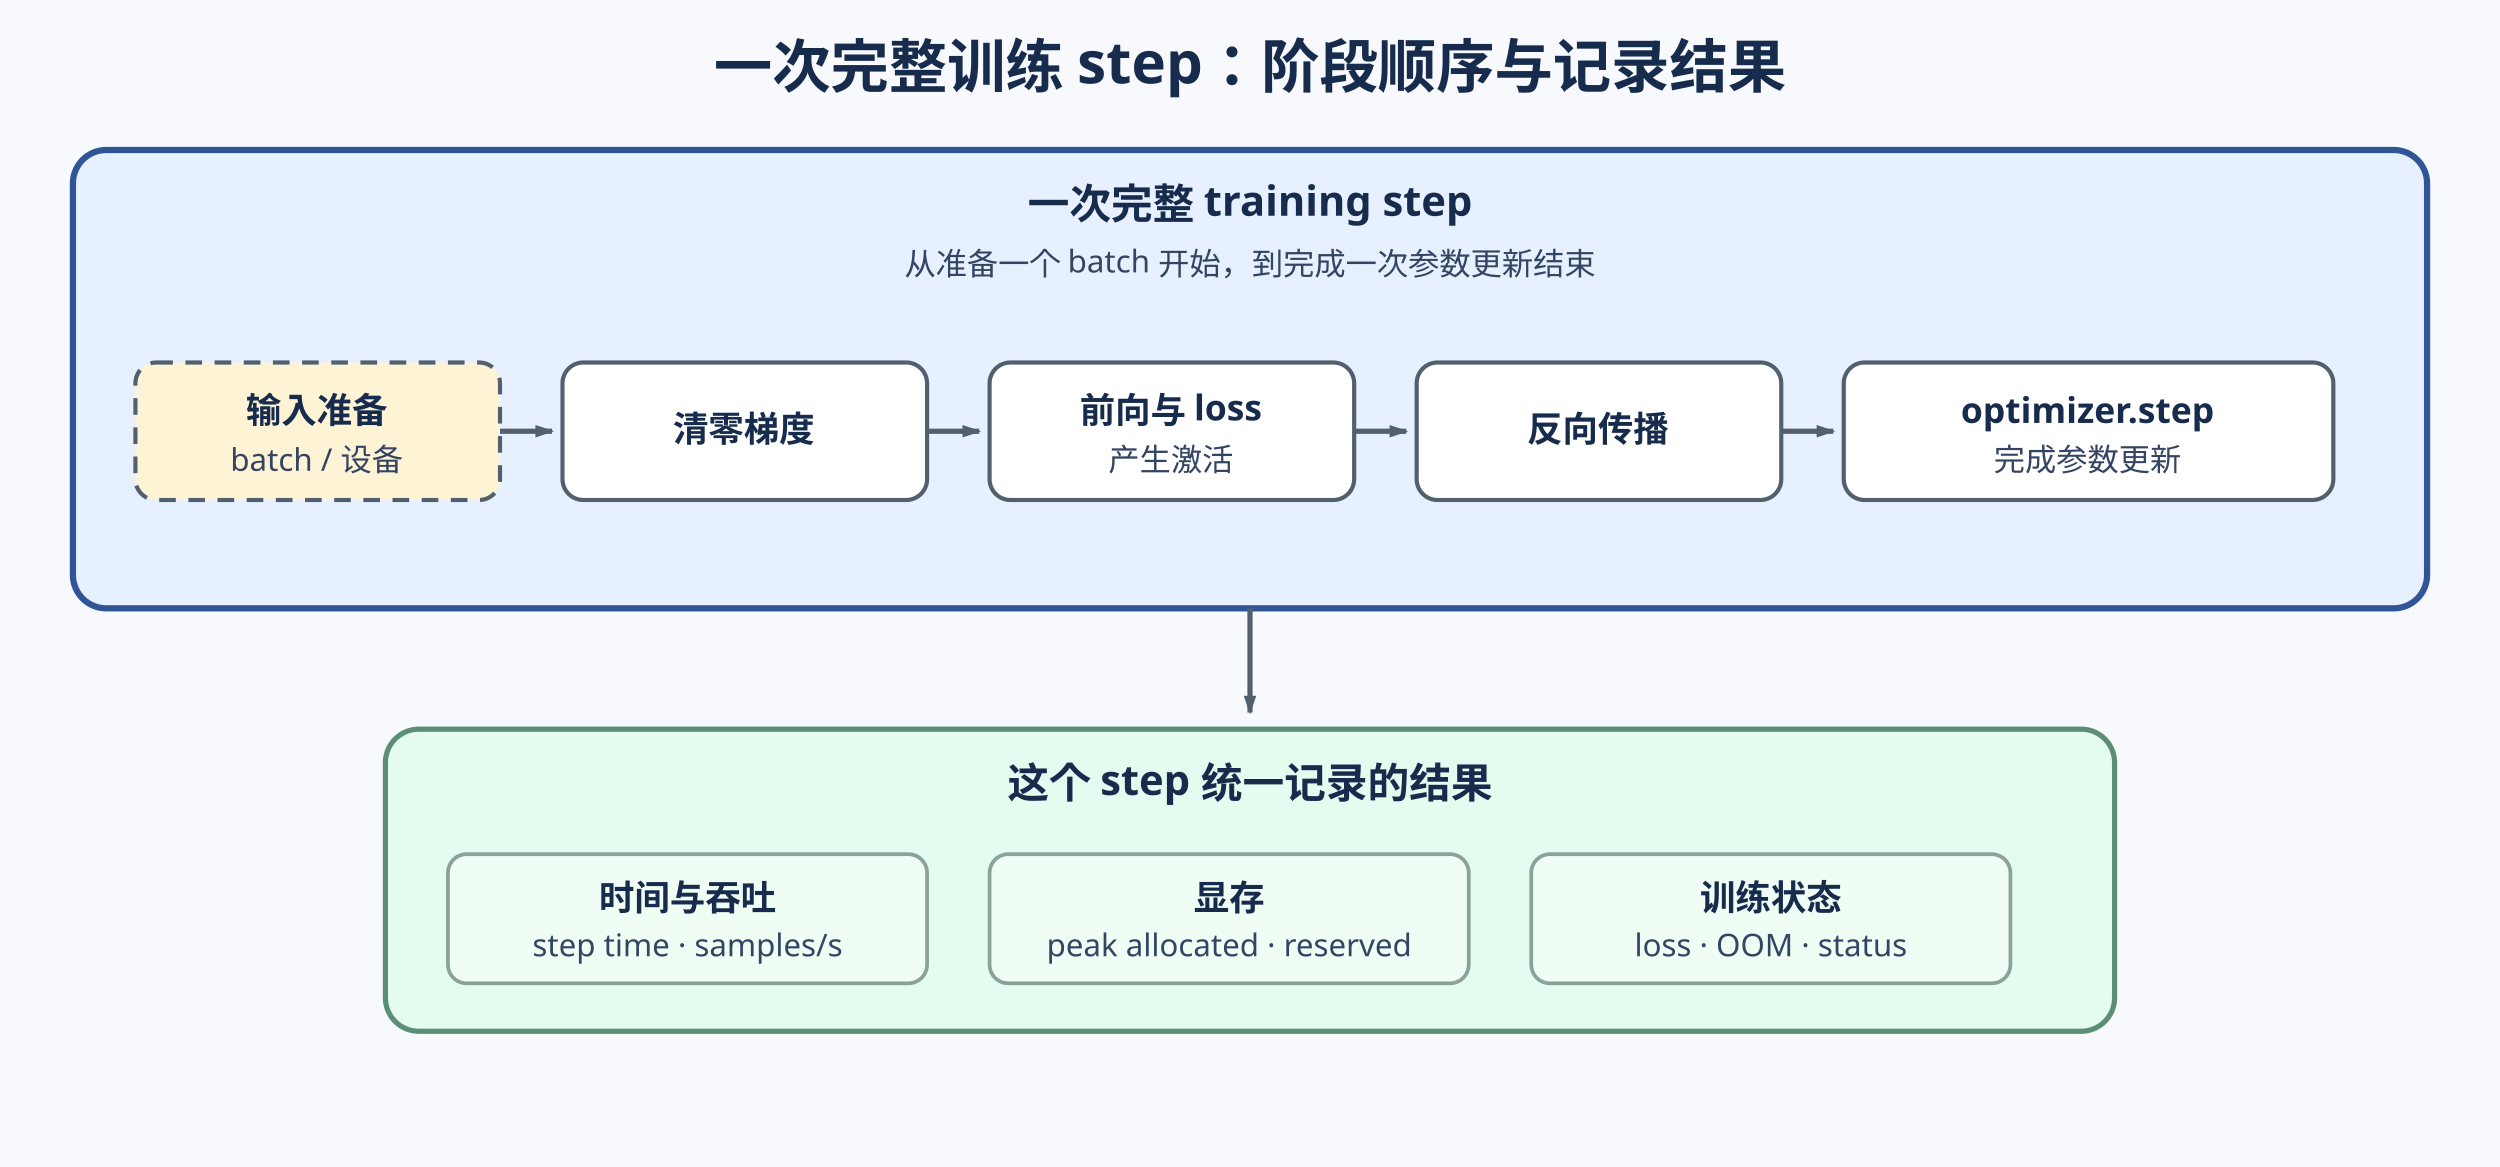
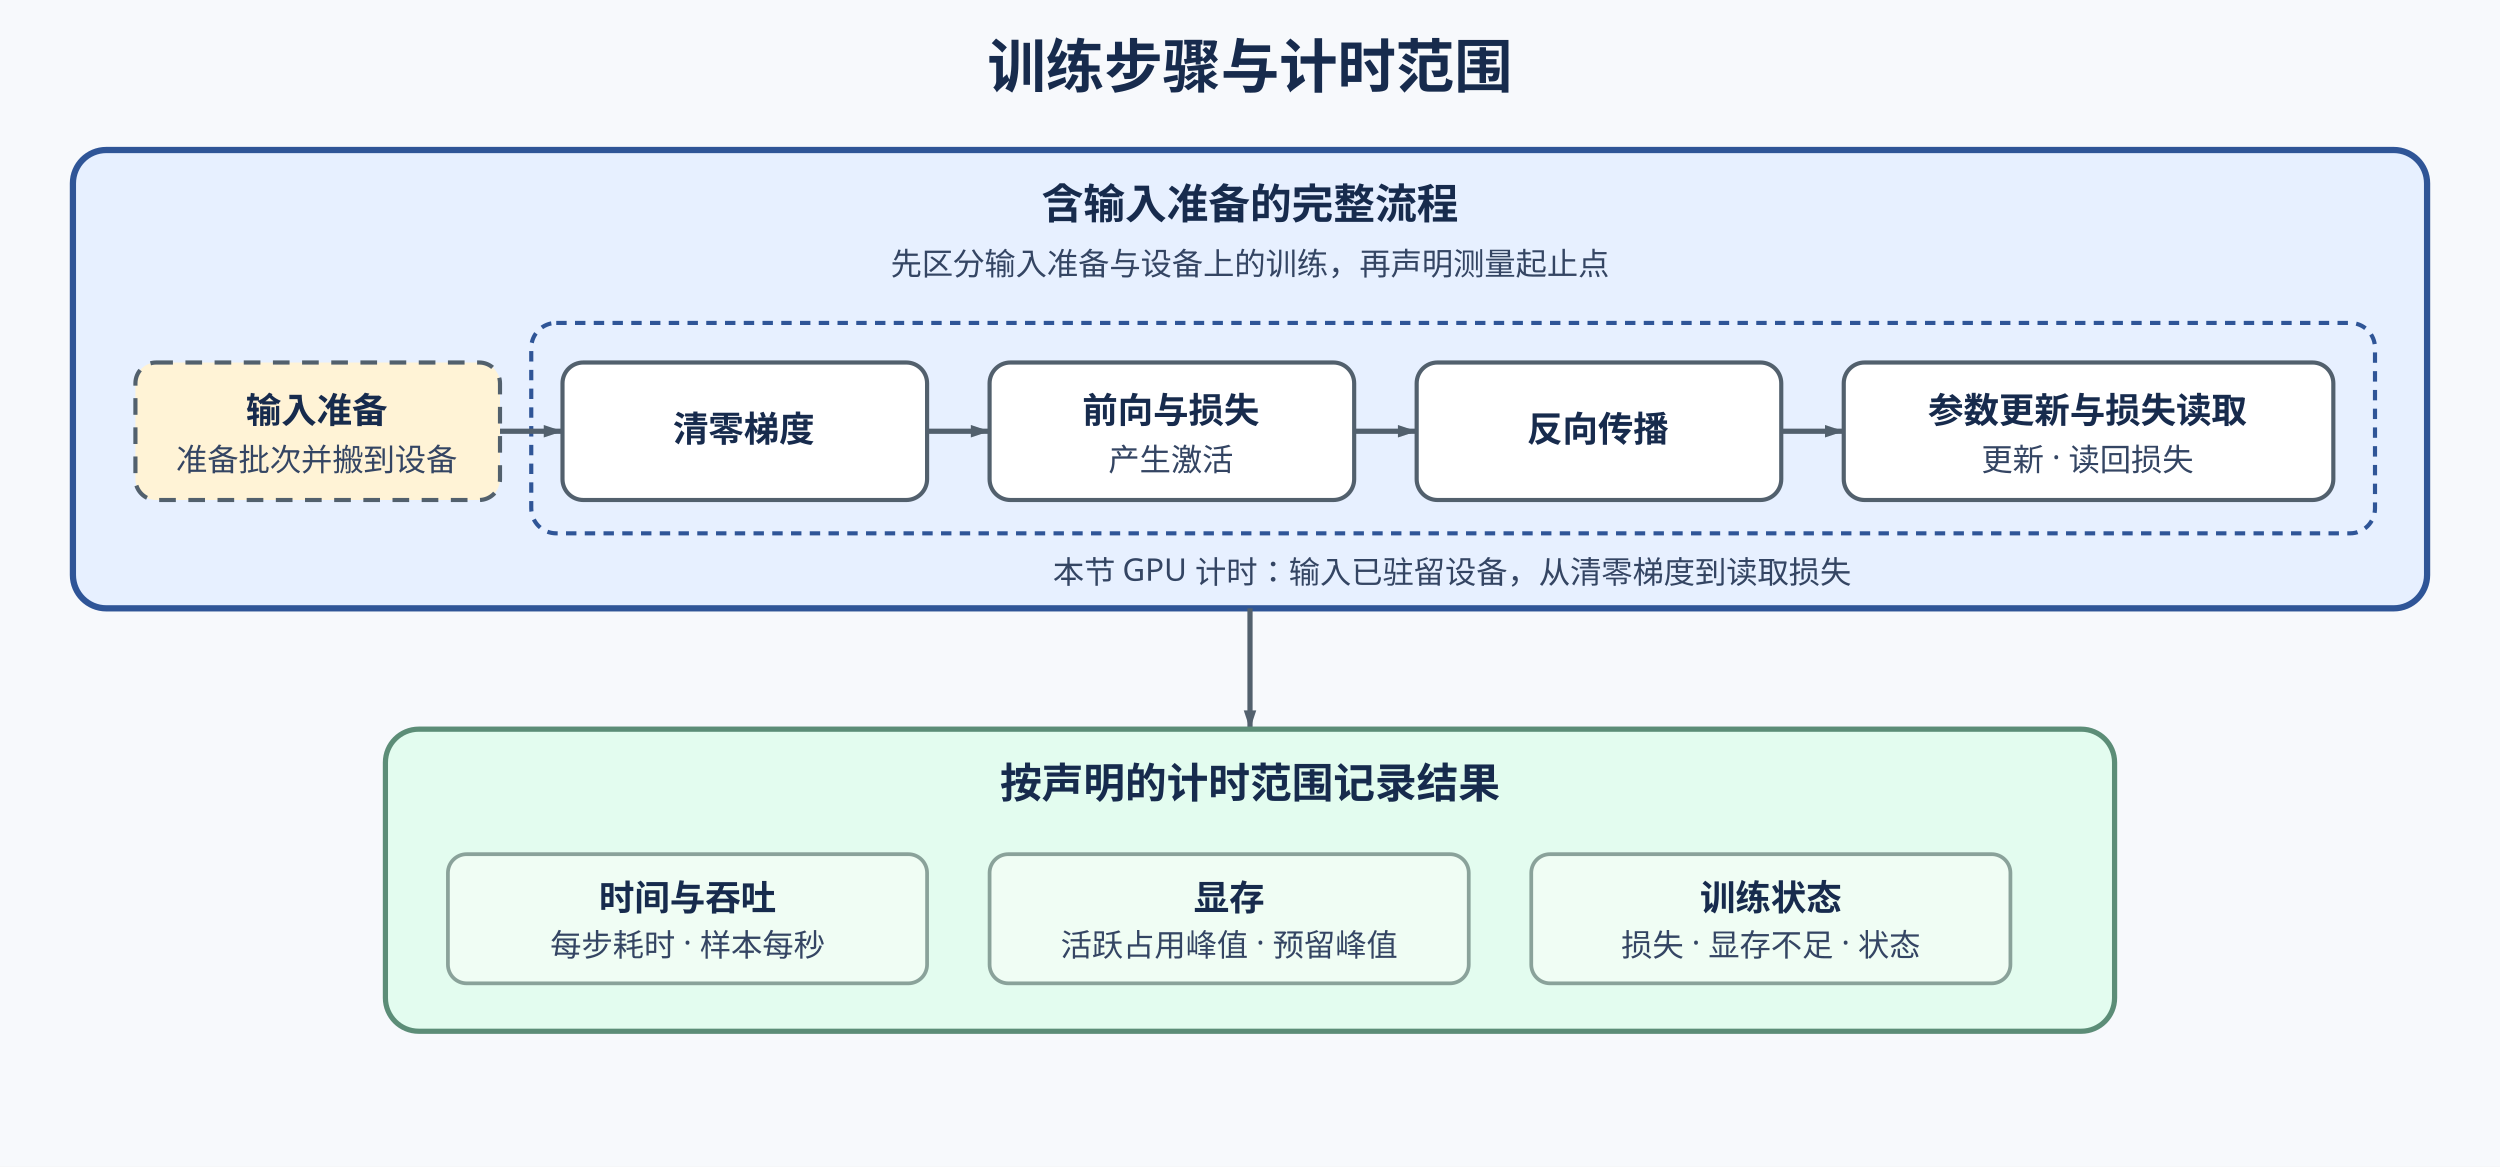
- <svg xmlns="http://www.w3.org/2000/svg" width="1200" height="560" viewBox="0 0 1200 560">
+ <svg xmlns="http://www.w3.org/2000/svg" width="1200" height="560" viewBox="0 0 1200 560" role="img" aria-labelledby="title desc">
  <defs>
-     <marker id="arrow" markerWidth="9" markerHeight="9" refX="8" refY="3" orient="auto" markerUnits="userSpaceOnUse">
+     <marker id="arrow" markerWidth="9" markerHeight="9" refX="9" refY="3" orient="auto" markerUnits="userSpaceOnUse">
      <path d="M0,0 L9,3 L0,6 Z" fill="#52606d" />
    </marker>
    <style>
      .title{font-family:sans-serif;font-size:28px;font-weight:700;fill:#172b4d}
      .section{font-family:sans-serif;font-size:20px;font-weight:700;fill:#172b4d}
      .label{font-family:sans-serif;font-size:17px;font-weight:600;fill:#172b4d}
      .small{font-family:sans-serif;font-size:15px;fill:#344563}
      .box{stroke:#52606d;stroke-width:2;rx:10}
      .metric{stroke:#8aa29a;stroke-width:1.8;rx:9}
      .line{stroke:#52606d;stroke-width:2.5;fill:none;marker-end:url(#arrow)}
    </style>
  </defs>
  <rect width="1200" height="560" fill="#f7f9fc" />
-   <text x="600" y="42" text-anchor="middle" class="title">一次完整训练 step：阶段顺序与记录结果</text>
+   <text x="600" y="42" text-anchor="middle" class="title">训练步骤与计时范围</text>
  <rect x="35" y="72" width="1130" height="220" rx="16" fill="#e7f0ff" stroke="#2f5597" stroke-width="3" />
-   <text x="600" y="105" text-anchor="middle" class="section">一次完整 training step</text>
-   <text x="600" y="132" text-anchor="middle" class="small">从准备一个 batch 开始，到完成一次参数更新结束</text>
+   <text x="600" y="105" text-anchor="middle" class="section">含输入准备的完整流程</text>
+   <text x="600" y="132" text-anchor="middle" class="small">先区分输入准备与设备上的训练，再声明测量起止点</text>
+   <rect x="255" y="155" width="885" height="101" rx="12" fill="none" stroke="#2f5597" stroke-width="2" stroke-dasharray="5 4" />
+   <text x="697" y="280" text-anchor="middle" class="small">本节 GPU 计时：输入已驻留设备，从清零梯度到读取损失</text>
  <rect x="65" y="174" width="175" height="66" class="box" fill="#fff3d6" stroke-dasharray="8 6" />
  <text x="152" y="203" text-anchor="middle" class="label">输入准备</text>
-   <text x="152" y="226" text-anchor="middle" class="small">batch / 设备</text>
+   <text x="152" y="226" text-anchor="middle" class="small">准备批次并搬到设备</text>
  <rect x="270" y="174" width="175" height="66" class="box" fill="#ffffff" />
  <text x="357" y="212" text-anchor="middle" class="label">清零梯度</text>
  <rect x="475" y="174" width="175" height="66" class="box" fill="#ffffff" />
-   <text x="562" y="203" text-anchor="middle" class="label">前向与 loss</text>
+   <text x="562" y="203" text-anchor="middle" class="label">前向与损失</text>
  <text x="562" y="226" text-anchor="middle" class="small">产生激活</text>
  <rect x="680" y="174" width="175" height="66" class="box" fill="#ffffff" />
  <text x="767" y="212" text-anchor="middle" class="label">反向传播</text>
  <rect x="885" y="174" width="235" height="66" class="box" fill="#ffffff" />
-   <text x="1002" y="203" text-anchor="middle" class="label">optimizer.step</text>
-   <text x="1002" y="226" text-anchor="middle" class="small">完成参数更新</text>
-   <line x1="240" y1="207" x2="265" y2="207" class="line" />
-   <line x1="445" y1="207" x2="470" y2="207" class="line" />
-   <line x1="650" y1="207" x2="675" y2="207" class="line" />
-   <line x1="855" y1="207" x2="880" y2="207" class="line" />
-   <line x1="600" y1="292" x2="600" y2="342" class="line" />
+   <text x="1002" y="203" text-anchor="middle" class="label">参数更新与损失读取</text>
+   <text x="1002" y="226" text-anchor="middle" class="small">更新 · 读回损失</text>
+   <line x1="240" y1="207" x2="270" y2="207" class="line" />
+   <line x1="445" y1="207" x2="475" y2="207" class="line" />
+   <line x1="650" y1="207" x2="680" y2="207" class="line" />
+   <line x1="855" y1="207" x2="885" y2="207" class="line" />
+   <line x1="600" y1="292" x2="600" y2="350" class="line" />
  <rect x="185" y="350" width="830" height="145" rx="16" fill="#e3fcef" stroke="#5c8d77" stroke-width="2.5" />
-   <text x="600" y="383" text-anchor="middle" class="section">这个 step 统一记录的结果</text>
+   <text x="600" y="383" text-anchor="middle" class="section">按声明的计时范围记录结果</text>
  <rect x="215" y="410" width="230" height="62" class="metric" fill="#f0fdf4" />
  <text x="330" y="437" text-anchor="middle" class="label">时间与吞吐</text>
-   <text x="330" y="459" text-anchor="middle" class="small">step time · samples/s</text>
+   <text x="330" y="459" text-anchor="middle" class="small">每步耗时 · 样本每秒</text>
  <rect x="475" y="410" width="230" height="62" class="metric" fill="#f0fdf4" />
  <text x="590" y="437" text-anchor="middle" class="label">显存</text>
-   <text x="590" y="459" text-anchor="middle" class="small">peak allocated · reserved</text>
+   <text x="590" y="459" text-anchor="middle" class="small">活跃占用峰值 · 预留峰值</text>
  <rect x="735" y="410" width="230" height="62" class="metric" fill="#f0fdf4" />
  <text x="850" y="437" text-anchor="middle" class="label">训练状态</text>
-   <text x="850" y="459" text-anchor="middle" class="small">loss · OOM · status</text>
+   <text x="850" y="459" text-anchor="middle" class="small">损失 · 显存不足 · 状态</text>
</svg>
